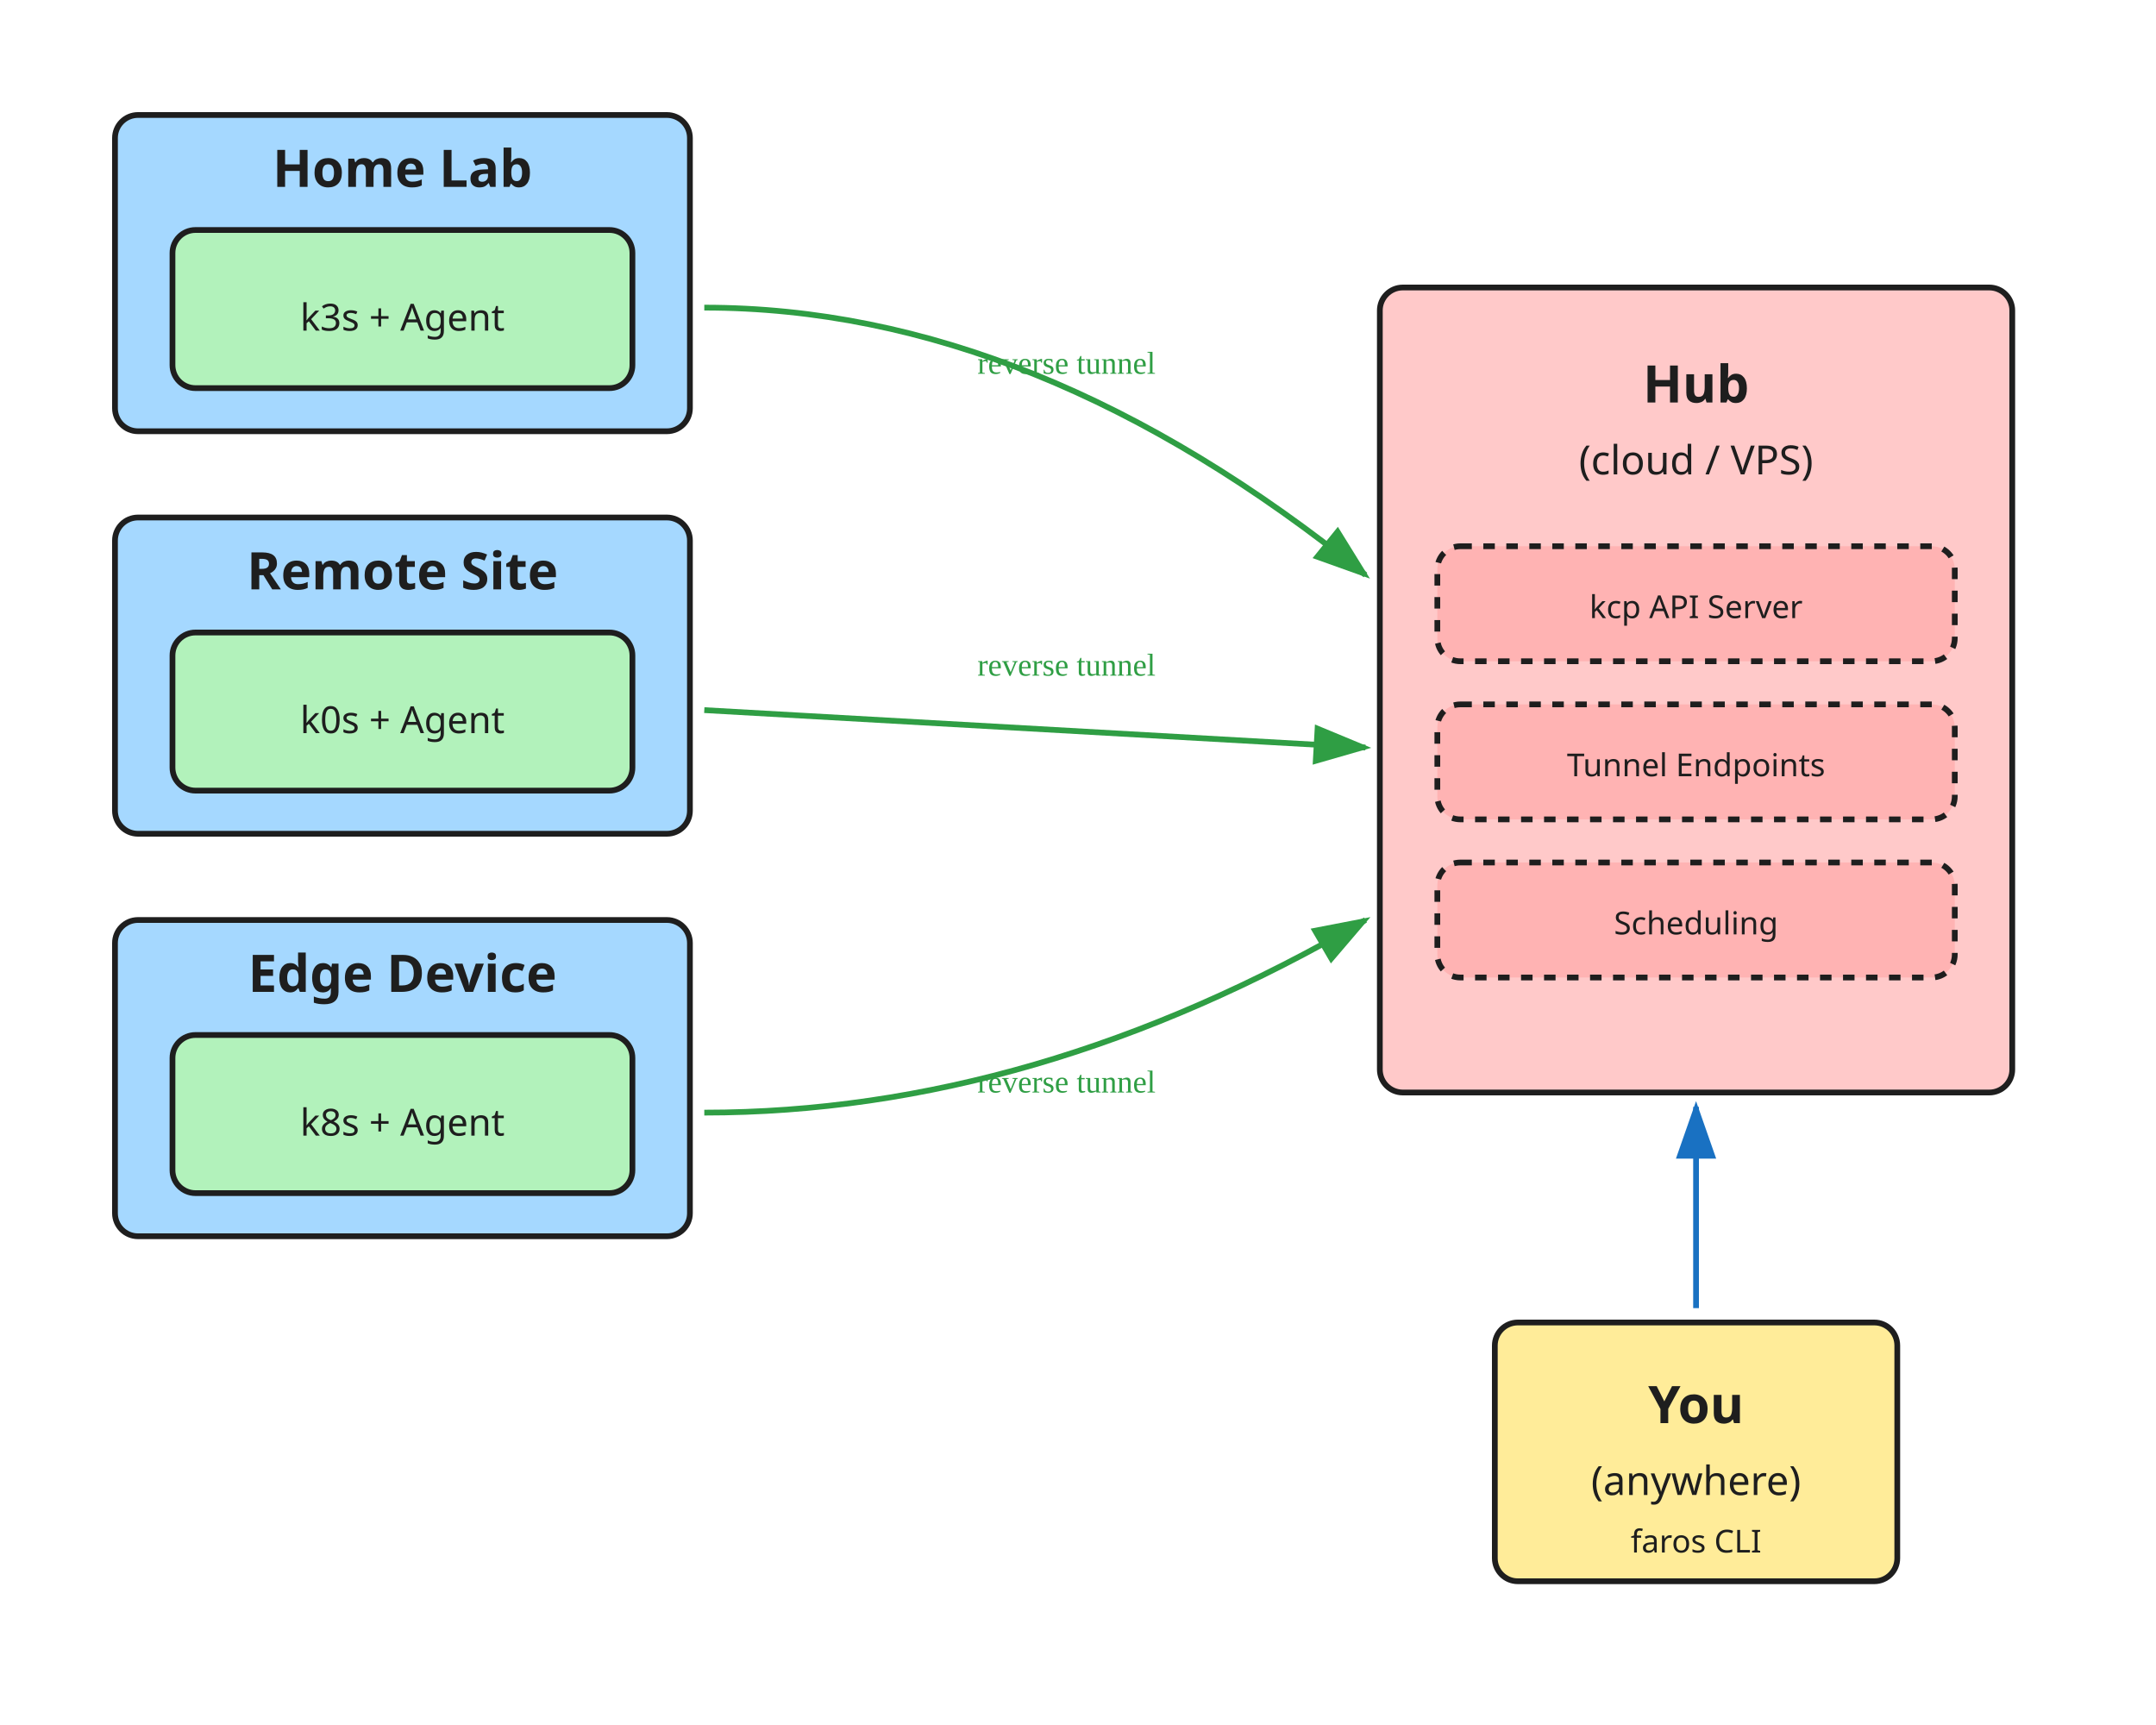
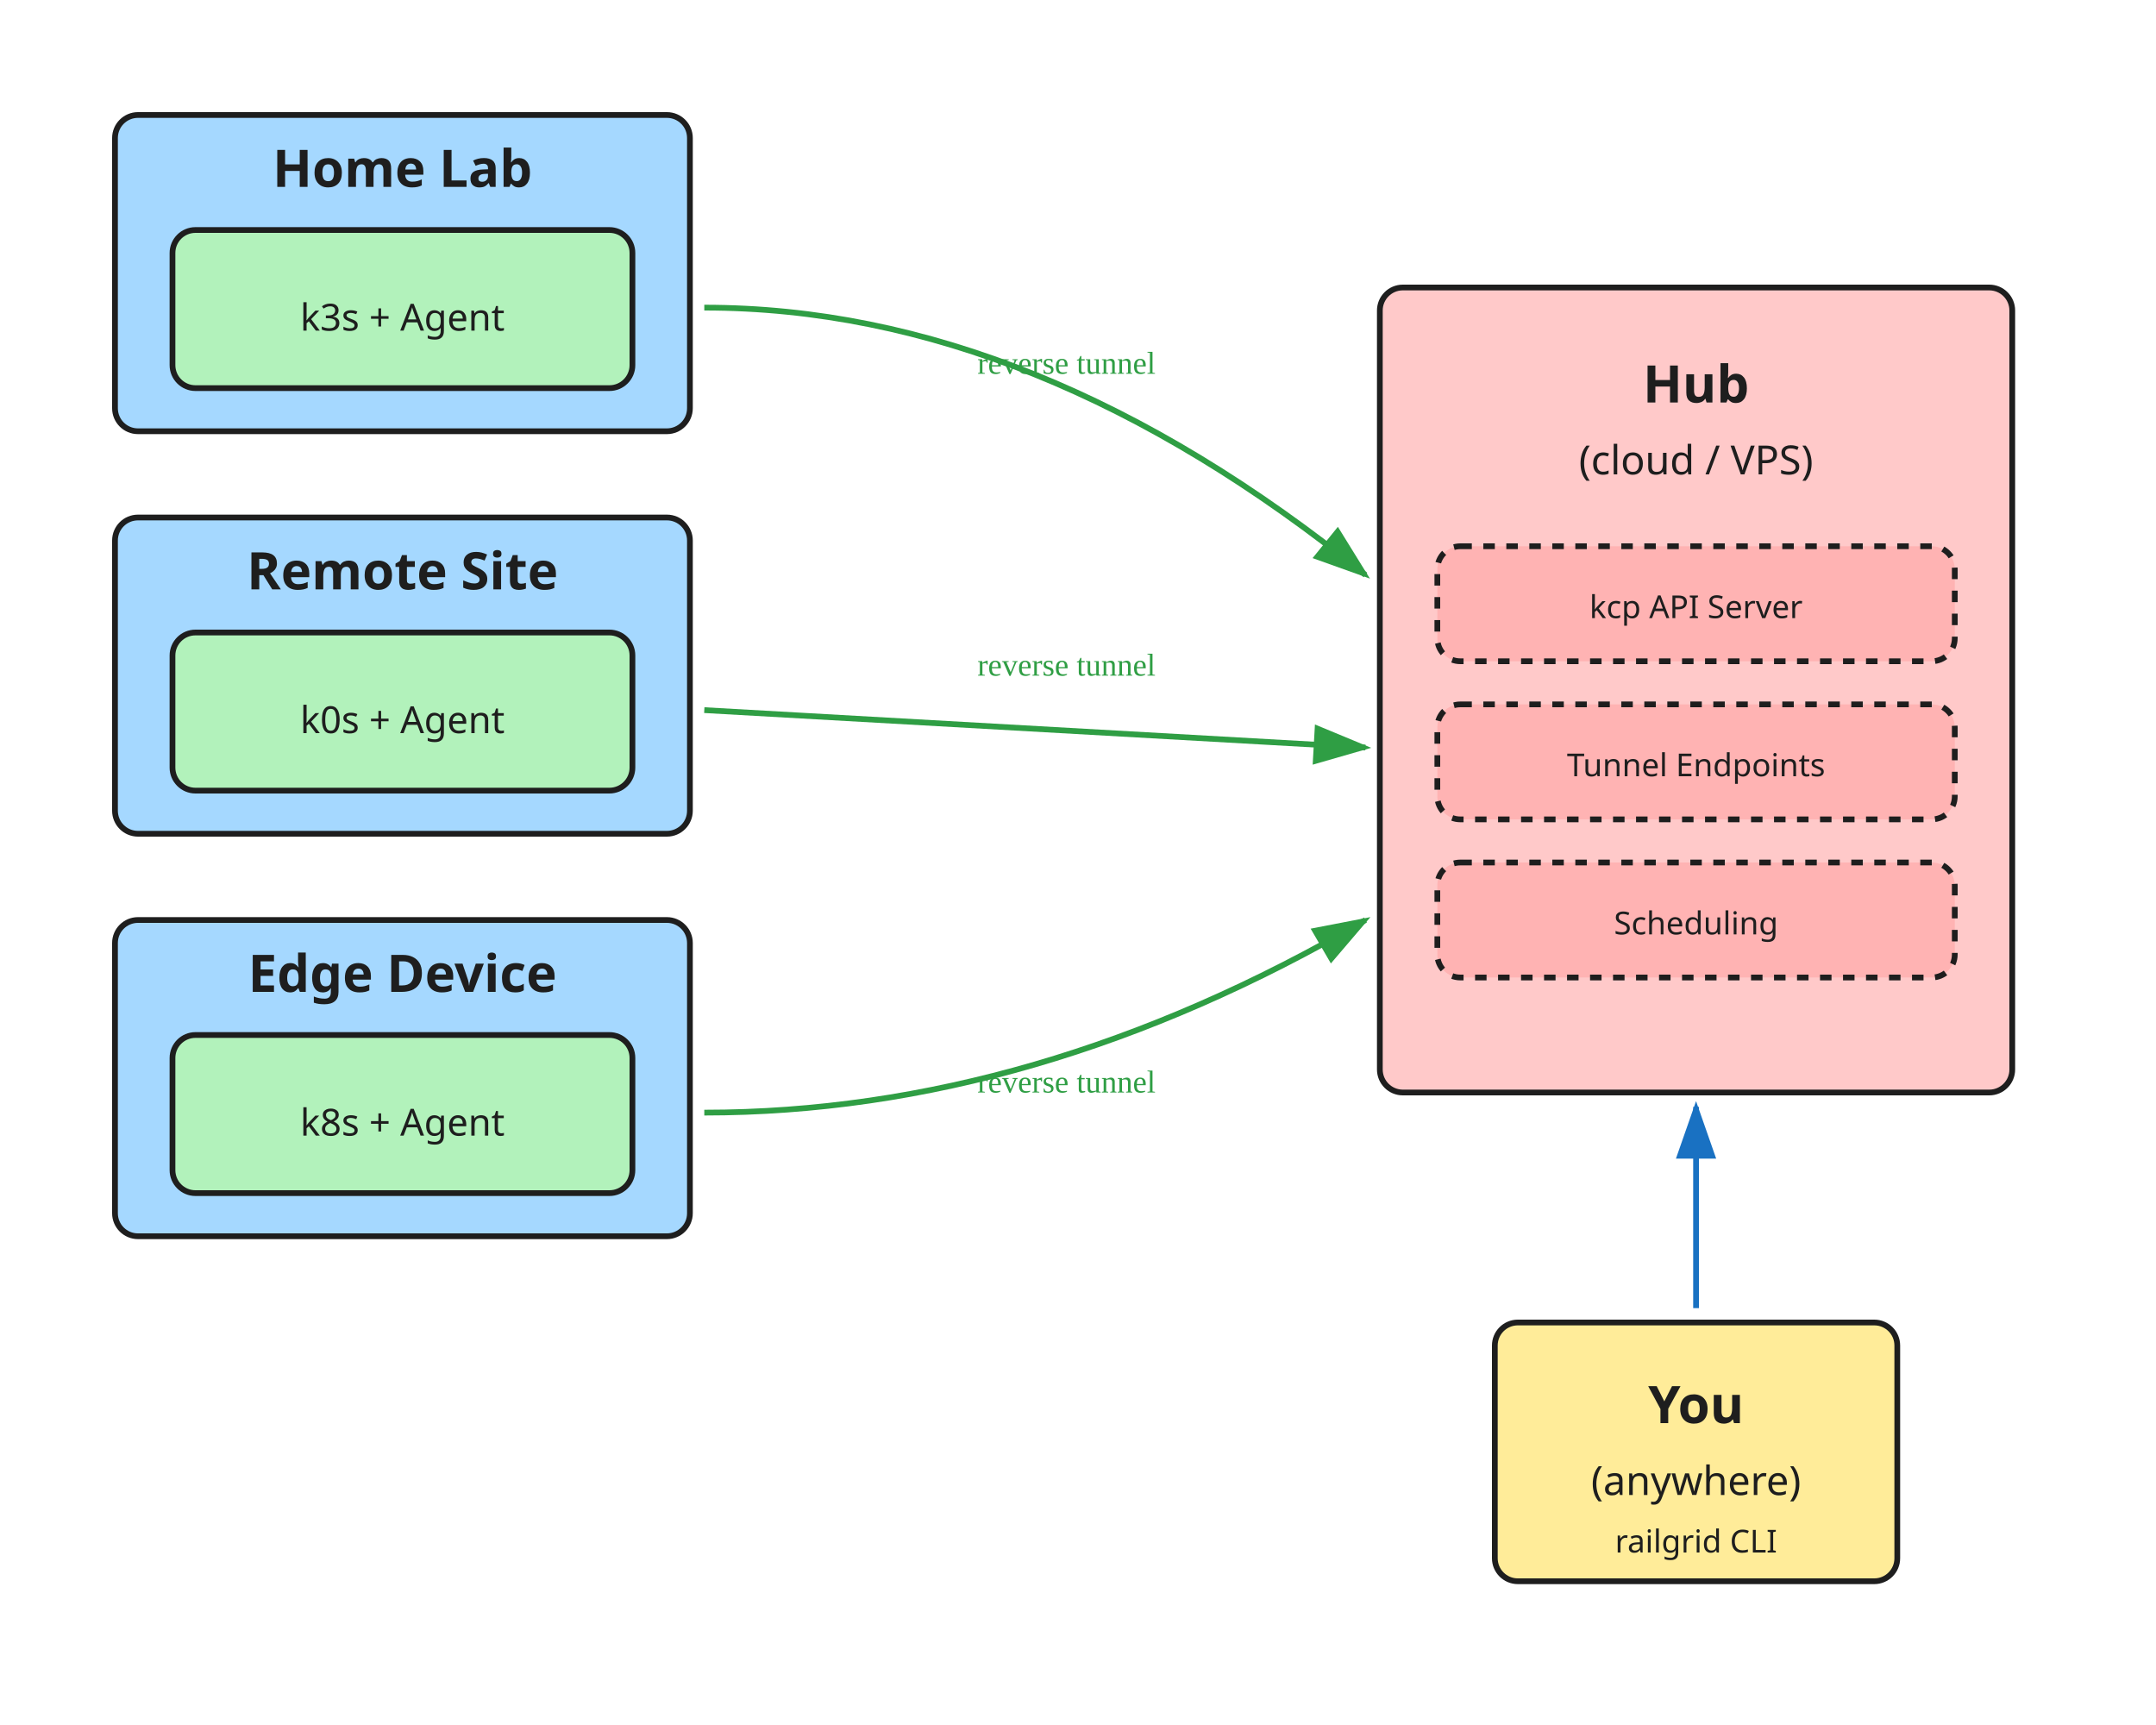
<svg xmlns="http://www.w3.org/2000/svg" viewBox="0 0 750 600">
  <style>
    .box { stroke: #1e1e1e; stroke-width: 2; rx: 8; }
    .text { font-family: 'Segoe UI', system-ui, sans-serif; fill: #1e1e1e; }
    .title { font-size: 18px; font-weight: 600; }
    .subtitle { font-size: 14px; }
    .label { font-size: 13px; }
    .small { font-size: 11px; }
    .arrow { stroke-width: 2; fill: none; marker-end: url(#arrowhead); }
    .tunnel-text { font-size: 11px; fill: #2f9e44; }
  </style>
  <defs>
    <marker id="arrowhead" markerWidth="10" markerHeight="7" refX="9" refY="3.5" orient="auto">
      <polygon points="0 0, 10 3.5, 0 7" fill="#2f9e44" />
    </marker>
    <marker id="arrowhead-blue" markerWidth="10" markerHeight="7" refX="9" refY="3.5" orient="auto">
      <polygon points="0 0, 10 3.5, 0 7" fill="#1971c2" />
    </marker>
  </defs>
  <rect x="40" y="40" width="200" height="110" class="box" fill="#a5d8ff" />
  <text x="140" y="65" class="text title" text-anchor="middle">Home Lab</text>
  <rect x="60" y="80" width="160" height="55" class="box" fill="#b2f2bb" />
  <text x="140" y="115" class="text label" text-anchor="middle">k3s + Agent</text>
  <rect x="40" y="180" width="200" height="110" class="box" fill="#a5d8ff" />
  <text x="140" y="205" class="text title" text-anchor="middle">Remote Site</text>
  <rect x="60" y="220" width="160" height="55" class="box" fill="#b2f2bb" />
  <text x="140" y="255" class="text label" text-anchor="middle">k0s + Agent</text>
  <rect x="40" y="320" width="200" height="110" class="box" fill="#a5d8ff" />
  <text x="140" y="345" class="text title" text-anchor="middle">Edge Device</text>
  <rect x="60" y="360" width="160" height="55" class="box" fill="#b2f2bb" />
  <text x="140" y="395" class="text label" text-anchor="middle">k8s + Agent</text>
  <rect x="480" y="100" width="220" height="280" class="box" fill="#ffc9c9" />
  <text x="590" y="140" class="text title" text-anchor="middle">Hub</text>
  <text x="590" y="165" class="text subtitle" text-anchor="middle">(cloud / VPS)</text>
  <rect x="500" y="190" width="180" height="40" class="box" fill="#ffb3b3" stroke-dasharray="4" />
  <text x="590" y="215" class="text small" text-anchor="middle">kcp API Server</text>
  <rect x="500" y="245" width="180" height="40" class="box" fill="#ffb3b3" stroke-dasharray="4" />
  <text x="590" y="270" class="text small" text-anchor="middle">Tunnel Endpoints</text>
  <rect x="500" y="300" width="180" height="40" class="box" fill="#ffb3b3" stroke-dasharray="4" />
  <text x="590" y="325" class="text small" text-anchor="middle">Scheduling</text>
  <path d="M 245 107 Q 360 107 475 200" class="arrow" stroke="#2f9e44" />
  <text x="340" y="130" class="tunnel-text">reverse tunnel</text>
  <path d="M 245 247 L 475 260" class="arrow" stroke="#2f9e44" />
  <text x="340" y="235" class="tunnel-text">reverse tunnel</text>
  <path d="M 245 387 Q 360 387 475 320" class="arrow" stroke="#2f9e44" />
  <text x="340" y="380" class="tunnel-text">reverse tunnel</text>
  <rect x="520" y="460" width="140" height="90" class="box" fill="#ffec99" />
  <text x="590" y="495" class="text title" text-anchor="middle">You</text>
  <text x="590" y="520" class="text subtitle" text-anchor="middle">(anywhere)</text>
-   <text x="590" y="540" class="text small" text-anchor="middle">faros CLI</text>
+   <text x="590" y="540" class="text small" text-anchor="middle">railgrid CLI</text>
  <path d="M 590 455 L 590 385" stroke="#1971c2" stroke-width="2" fill="none" marker-end="url(#arrowhead-blue)" />
</svg>
